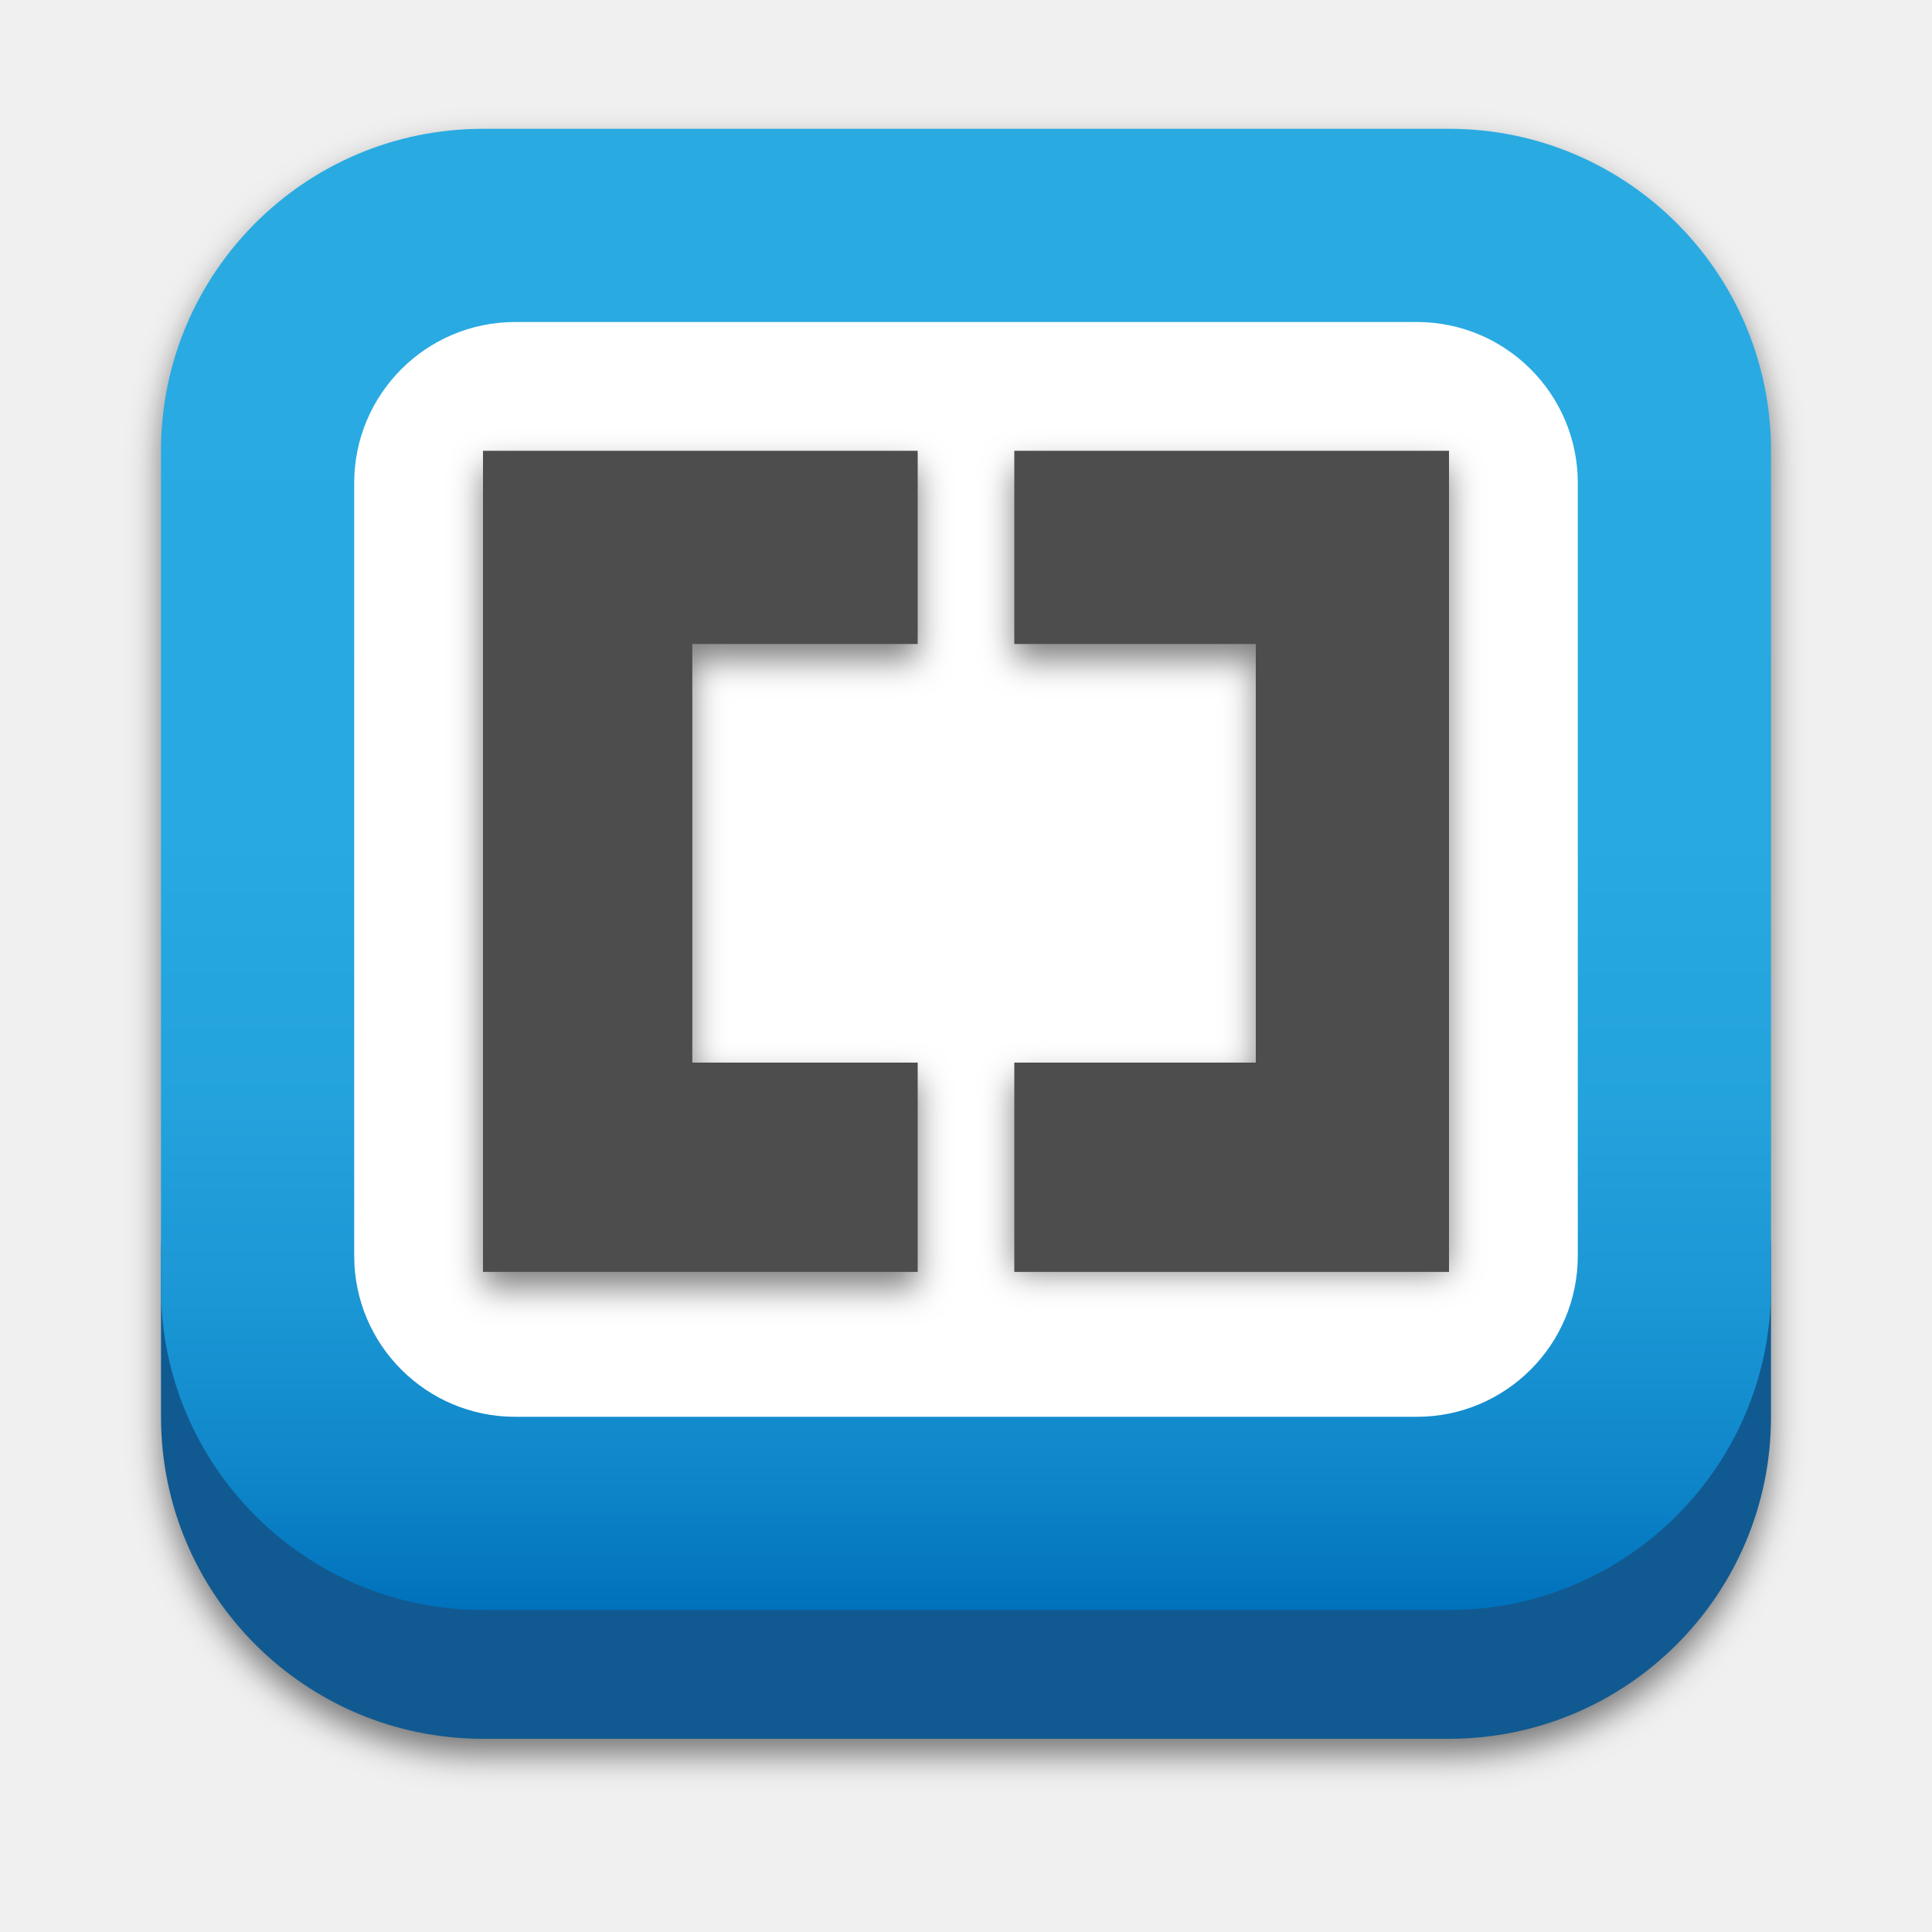
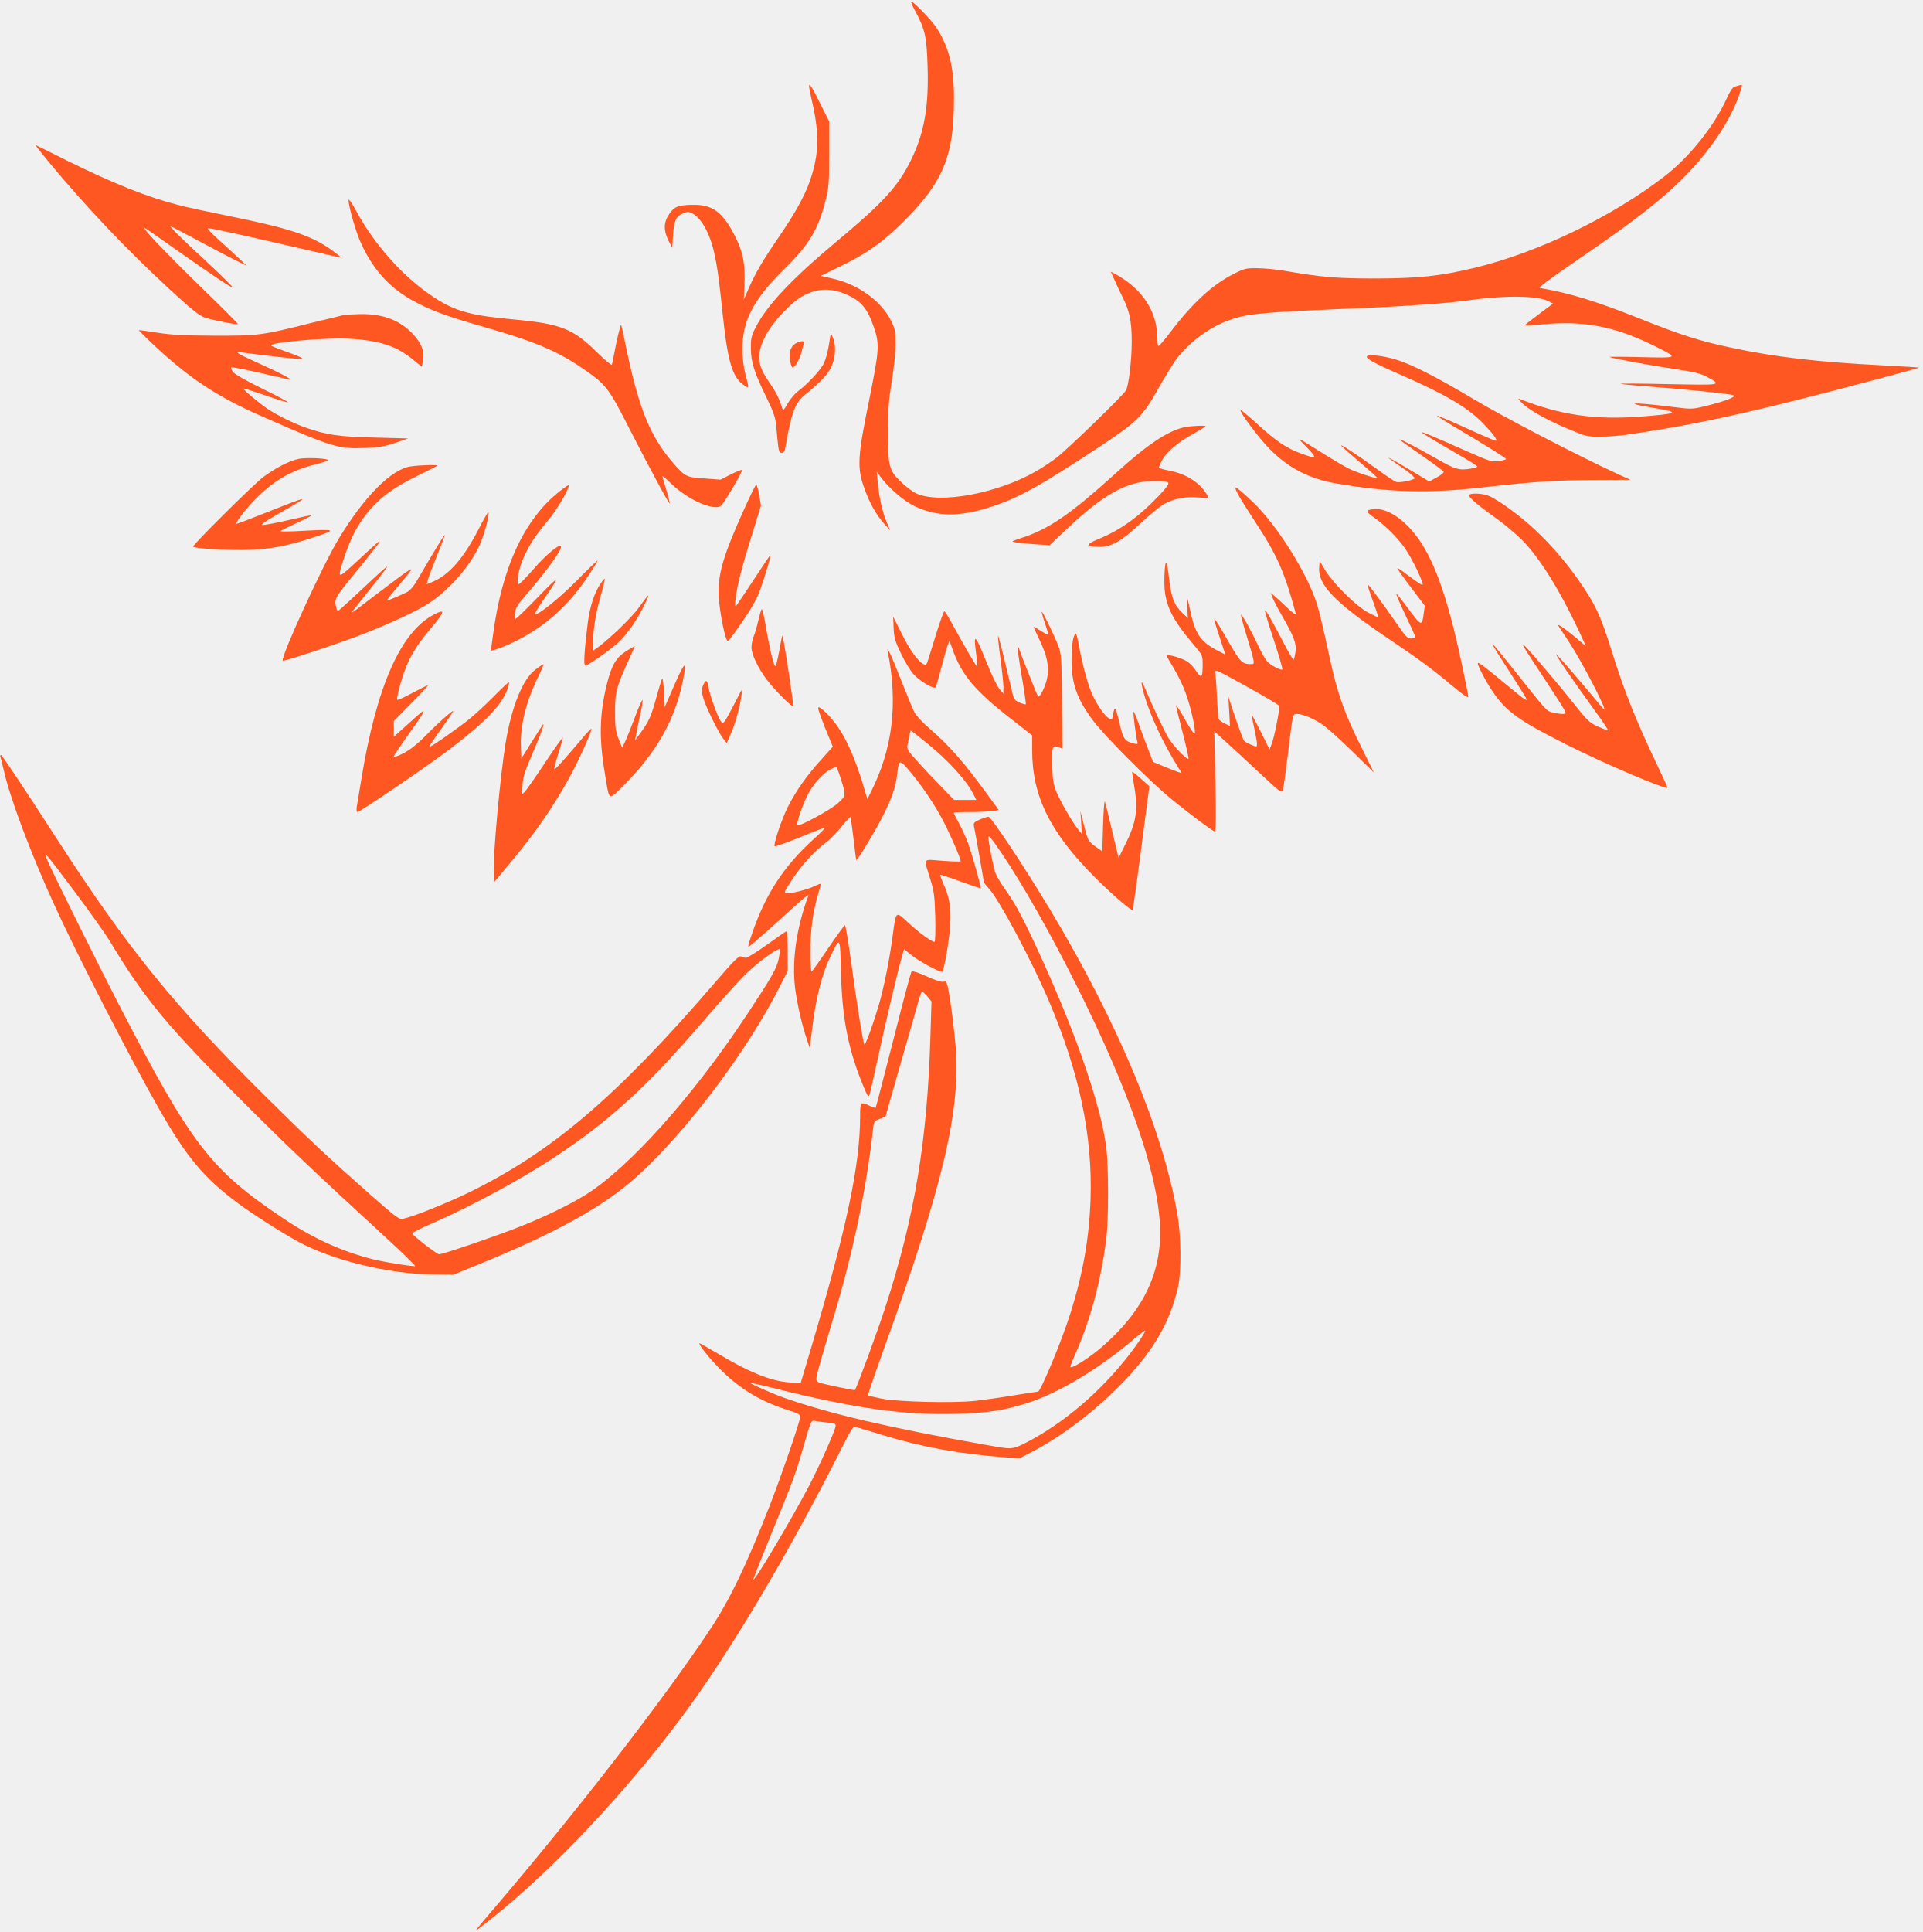
- <svg xmlns="http://www.w3.org/2000/svg" width="120" height="120">
-   <defs>
-     <linearGradient id="frame" gradientUnits="userSpaceOnUse" x1="433.5" y1="-185" x2="433.5" y2="-277" gradientTransform="matrix(1 0 0 -1 -373.5 -177)">
-       <stop offset="0" stop-color="#29abe2" />
-       <stop offset="0.476" stop-color="#28a9e1" />
-       <stop offset="0.664" stop-color="#23a2dc" />
-       <stop offset="0.801" stop-color="#1a96d4" />
-       <stop offset="0.913" stop-color="#0e85c9" />
-       <stop offset="1" stop-color="#0071bc" />
-     </linearGradient>
-     <filter id="blur" x="-10" y="-10" width="12" height="12">
-       <feGaussianBlur in="SourceGraphic" stdDeviation="1" />
-     </filter>
-   </defs>
-   <rect x="10" y="9" width="100" height="100" rx="20" opacity=".5" filter="url(#blur)" />
-   <rect x="10" y="58" width="100" height="50" rx="20" fill="#115a91" />
-   <rect x="10" y="8" width="100" height="92" rx="20" fill="url(#frame)" />
-   <rect x="22" y="20" width="76" height="68" rx="10" fill="#fff" />
-   <path opacity=".5" filter="url(#blur)" d="M57,29v12H43v26h14v13H30V29H57M90,28v51H63V67h15V41H63V29H90" />
-   <path fill="#4d4d4d" d="M57,28v12H43v26h14v13H30V28H57M90,28v51H63V66h15V40H63V28H90" />
+ <svg xmlns="http://www.w3.org/2000/svg" version="1.0" width="1274pt" height="1280pt" viewBox="0 0 1274 1280" preserveAspectRatio="xMidYMid meet">
+   <g transform="translate(0,1280) scale(0.1,-0.1)" fill="#ff5722" stroke="none">
+     <path d="M6070 12718 c60 -114 71 -162 77 -354 9 -273 -22 -446 -112 -629 -85 -171 -184 -279 -490 -534 -304 -254 -468 -429 -541 -577 -25 -50 -29 -71 -28 -134 1 -90 22 -158 104 -325 48 -99 59 -132 64 -190 16 -172 16 -175 36 -175 14 0 21 10 25 38 40 231 64 294 131 348 105 85 152 136 175 187 26 61 30 137 10 186 l-15 35 -13 -79 c-7 -43 -21 -96 -32 -119 -18 -43 -108 -140 -174 -189 -20 -15 -50 -51 -67 -80 -24 -43 -30 -48 -36 -32 -22 69 -40 105 -88 175 -82 119 -86 185 -18 314 43 82 162 209 237 252 97 56 193 59 299 11 96 -44 134 -91 177 -215 39 -113 36 -150 -31 -482 -77 -377 -81 -447 -33 -583 35 -99 81 -181 136 -241 l37 -41 -25 58 c-27 64 -50 166 -59 267 l-6 65 22 -30 c55 -76 156 -163 230 -199 149 -71 302 -72 514 -1 182 60 320 138 715 398 243 161 282 199 383 379 38 68 89 151 112 185 78 110 212 215 339 264 134 52 202 59 930 89 273 12 549 32 675 50 237 34 459 32 530 -5 l32 -16 -96 -72 c-52 -39 -94 -72 -93 -73 1 -2 64 2 140 9 275 22 475 -20 745 -157 134 -68 135 -68 -113 -62 -121 3 -215 3 -210 1 23 -10 272 -56 428 -79 132 -20 179 -31 218 -52 103 -57 104 -56 -252 -49 -178 4 -322 5 -319 2 3 -2 77 -10 165 -16 245 -18 568 -51 584 -60 18 -11 -60 -40 -185 -71 -91 -22 -93 -22 -220 -6 -275 34 -342 29 -111 -9 166 -27 146 -37 -111 -56 -296 -21 -518 11 -787 116 -17 7 -17 5 5 -19 41 -45 162 -115 303 -174 128 -54 135 -56 222 -55 50 0 126 6 170 12 390 57 654 111 1135 231 250 62 801 209 807 214 2 2 -104 8 -235 15 -434 22 -717 55 -1007 117 -206 43 -338 85 -610 194 -289 115 -465 169 -660 202 -13 2 60 57 230 173 468 319 664 479 833 679 125 150 212 294 258 429 22 66 23 68 4 63 -11 -4 -28 -8 -37 -11 -11 -3 -33 -37 -52 -81 -80 -177 -244 -383 -405 -508 -350 -271 -842 -509 -1266 -611 -227 -54 -364 -69 -650 -70 -268 0 -358 8 -615 52 -49 8 -127 16 -172 16 -76 1 -87 -2 -156 -37 -143 -72 -276 -195 -422 -388 -40 -53 -76 -94 -79 -91 -3 4 -6 25 -6 48 0 183 -101 335 -287 434 l-22 11 25 -55 c13 -31 38 -82 54 -115 46 -92 60 -159 60 -295 0 -121 -20 -288 -38 -321 -17 -32 -393 -396 -461 -447 -36 -27 -94 -66 -131 -87 -256 -149 -647 -222 -800 -148 -25 12 -70 47 -102 78 -77 75 -83 100 -83 330 0 150 5 213 25 335 14 86 25 191 25 245 0 85 -3 101 -30 155 -66 132 -220 243 -390 280 l-76 17 121 59 c174 84 277 155 403 277 286 278 360 452 359 842 0 207 -34 342 -117 468 -35 52 -151 172 -166 172 -5 0 9 -33 31 -72z" />
+     <path d="M5376 12153 c51 -217 53 -345 7 -502 -34 -120 -97 -239 -227 -429 -110 -161 -153 -236 -203 -352 l-24 -55 4 85 c7 147 -7 223 -57 325 -83 168 -152 221 -286 218 -96 -1 -123 -12 -157 -64 -36 -54 -36 -107 -3 -173 l25 -49 5 84 c7 98 19 125 66 145 30 13 38 13 64 -1 58 -30 115 -133 143 -260 21 -93 33 -184 56 -405 34 -322 65 -423 144 -474 32 -22 32 -22 7 74 -13 49 -20 108 -20 170 0 186 74 327 275 525 168 165 228 265 277 462 20 77 23 115 23 303 l0 215 -58 116 c-77 156 -90 165 -61 42z" />
+     <path d="M319 11732 c247 -298 517 -583 799 -843 153 -141 203 -181 240 -193 54 -18 212 -49 218 -43 3 2 -99 104 -225 226 -245 237 -436 438 -386 407 17 -10 111 -76 210 -146 249 -175 365 -252 365 -242 0 5 -73 77 -162 160 -172 159 -256 242 -246 242 4 0 89 -44 190 -99 101 -54 213 -113 248 -130 l65 -32 -50 48 c-28 26 -88 82 -134 123 -46 40 -79 76 -73 78 11 3 254 -50 647 -142 127 -30 231 -53 233 -51 2 2 -26 24 -61 49 -133 95 -274 142 -662 221 -148 30 -306 64 -350 76 -209 53 -433 143 -745 297 -107 54 -198 99 -204 101 -5 2 33 -46 83 -107z" />
+     <path d="M2310 11474 c0 -43 49 -214 83 -287 87 -188 203 -310 381 -399 109 -55 205 -89 450 -159 322 -93 468 -154 637 -270 157 -108 170 -124 315 -409 146 -284 257 -490 262 -485 2 2 -8 42 -22 88 -14 47 -26 88 -26 92 0 4 21 -14 48 -40 92 -92 229 -165 308 -165 32 0 36 6 105 120 40 66 69 123 66 126 -3 3 -36 -10 -74 -29 l-68 -35 -106 8 c-121 8 -128 11 -206 100 -157 181 -231 365 -318 789 -14 69 -27 126 -29 128 -4 4 -30 -102 -46 -192 -6 -33 -13 -65 -15 -71 -2 -7 -48 32 -102 85 -157 155 -239 186 -553 215 -258 23 -367 51 -486 122 -213 128 -423 354 -556 601 -28 52 -48 79 -48 67z" />
+     <path d="M2280 10713 c-14 -3 -113 -27 -220 -53 -324 -82 -351 -85 -640 -84 -200 1 -281 5 -378 20 -67 11 -122 18 -122 16 0 -2 38 -40 83 -83 251 -236 430 -355 741 -491 455 -200 496 -213 676 -206 93 4 132 11 200 34 l85 29 -225 6 c-235 6 -312 17 -446 63 -80 27 -201 86 -262 128 -59 40 -164 129 -159 134 2 2 68 -19 147 -46 78 -28 145 -48 148 -45 3 2 -75 44 -172 91 -112 55 -183 96 -193 111 -9 13 -13 26 -10 29 3 3 85 -13 183 -35 99 -23 190 -43 204 -46 32 -6 -81 53 -225 117 -124 56 -144 69 -94 63 179 -24 381 -46 399 -43 15 2 -16 17 -86 42 -60 21 -113 42 -117 46 -23 20 352 54 508 46 209 -10 321 -47 435 -141 l55 -45 8 39 c12 60 -7 112 -62 173 -87 95 -200 139 -351 137 -47 -1 -96 -4 -110 -6z" />
+     <path d="M5283 10530 c-38 -16 -56 -55 -49 -107 3 -26 10 -51 15 -56 12 -12 48 45 62 98 5 22 12 48 15 58 6 19 -8 21 -43 7z" />
+     <path d="M9061 10441 c-19 -12 39 -45 214 -121 311 -136 461 -225 563 -335 65 -69 90 -105 73 -105 -6 0 -95 38 -197 85 -103 47 -189 83 -191 81 -2 -2 52 -36 119 -76 206 -122 338 -204 338 -211 0 -4 -22 -10 -49 -14 -46 -6 -59 -2 -232 75 -201 89 -279 122 -279 116 0 -4 107 -68 278 -167 50 -29 92 -56 92 -60 0 -3 -17 -9 -37 -13 -85 -14 -105 -8 -233 65 -143 81 -241 132 -245 127 -1 -2 63 -48 143 -103 80 -55 147 -105 149 -111 2 -6 -19 -23 -46 -37 l-49 -27 -115 69 c-63 38 -125 74 -138 80 -24 12 -24 11 0 -6 14 -10 56 -40 94 -66 38 -27 65 -52 61 -57 -15 -13 -102 -30 -121 -23 -10 3 -63 38 -118 78 -147 106 -262 181 -246 161 8 -9 65 -60 128 -113 62 -53 112 -97 110 -100 -7 -6 -140 38 -192 64 -27 14 -97 55 -155 91 -202 126 -193 123 -120 48 72 -74 67 -79 -34 -42 -98 35 -164 79 -289 192 -61 56 -114 100 -116 98 -10 -10 123 -189 194 -260 127 -127 261 -196 445 -228 344 -59 616 -66 985 -23 305 35 486 47 745 47 l215 1 -90 41 c-268 124 -749 374 -950 494 -245 146 -409 230 -515 262 -80 24 -170 35 -189 23z" />
+     <path d="M7846 9969 c-110 -26 -242 -114 -446 -299 -311 -281 -450 -376 -634 -435 -66 -22 -67 -23 -35 -28 19 -4 77 -9 129 -13 l96 -6 112 106 c246 232 399 317 574 319 53 1 92 -3 99 -10 8 -8 -8 -31 -61 -87 -134 -141 -256 -228 -402 -288 -88 -36 -86 -51 7 -51 82 0 145 36 271 154 61 57 133 116 160 131 67 36 150 51 230 42 63 -6 66 -6 56 12 -46 84 -138 144 -254 166 -38 7 -68 16 -68 21 0 4 9 25 20 46 27 53 102 118 203 174 48 27 87 51 87 53 0 7 -104 2 -144 -7z" />
+     <path d="M1980 9760 c-63 -13 -154 -60 -236 -121 -63 -47 -464 -445 -464 -460 0 -11 185 -24 325 -23 165 1 292 24 470 83 162 53 157 56 -72 44 -79 -5 -143 -5 -143 -2 0 3 47 27 105 54 58 26 104 50 102 52 -2 1 -72 -13 -156 -33 -84 -19 -162 -34 -173 -32 -12 2 26 28 110 76 71 40 138 79 148 87 26 20 -9 8 -240 -84 -98 -39 -183 -71 -188 -71 -12 0 41 74 99 136 129 140 253 215 422 257 52 13 90 26 84 30 -19 12 -147 16 -193 7z" />
+     <path d="M2722 9710 c-129 -19 -309 -200 -479 -482 -105 -173 -387 -788 -369 -805 6 -6 297 89 484 158 167 63 350 144 449 201 143 81 295 246 368 399 32 68 72 215 61 226 -2 2 -32 -49 -65 -114 -100 -194 -196 -303 -305 -348 l-38 -16 7 28 c3 15 31 88 61 162 30 73 53 135 51 137 -3 3 -73 -113 -190 -313 -19 -31 -43 -58 -62 -67 -45 -22 -126 -56 -132 -56 -2 0 10 17 27 38 17 20 59 71 93 112 75 90 68 87 -163 -88 -209 -159 -198 -151 -184 -132 6 8 49 62 95 120 47 58 98 123 114 145 27 37 28 38 5 20 -14 -11 -87 -78 -163 -150 -76 -71 -142 -131 -147 -133 -4 -2 -11 15 -15 37 -8 48 -3 56 170 266 58 72 111 139 117 150 11 22 6 17 -151 -128 -122 -113 -125 -113 -90 -1 49 160 110 273 201 369 73 79 156 135 307 209 62 30 116 58 119 61 8 7 -113 4 -176 -5z" />
+     <path d="M3710 9546 c-235 -184 -384 -504 -443 -954 l-14 -103 26 6 c14 4 53 18 86 33 220 97 392 244 530 452 36 53 65 101 65 105 0 5 -62 -54 -137 -131 -122 -123 -264 -236 -278 -222 -3 3 26 50 64 105 108 157 102 158 -46 5 -76 -78 -142 -143 -147 -142 -5 0 -6 18 -3 40 4 30 18 56 54 96 151 175 259 322 251 345 -7 21 -101 -57 -183 -152 -47 -54 -91 -99 -97 -99 -21 0 1 113 37 187 41 87 71 132 159 238 59 70 145 219 134 230 -2 2 -28 -15 -58 -39z" />
+     <path d="M4936 9437 c-145 -320 -181 -444 -173 -592 7 -110 45 -297 61 -292 6 2 50 61 98 132 59 86 97 154 116 209 34 94 73 226 66 226 -3 0 -52 -73 -110 -162 -59 -90 -111 -167 -116 -173 -7 -7 -8 8 -4 45 11 90 42 213 108 423 l61 198 -12 69 c-7 39 -16 70 -19 70 -4 0 -38 -69 -76 -153z" />
+     <path d="M8211 9513 c18 -32 69 -112 112 -178 139 -211 191 -328 264 -600 3 -13 -18 2 -58 40 -35 34 -74 69 -87 80 l-22 18 16 -39 c9 -21 36 -73 60 -114 80 -139 97 -185 89 -240 -4 -28 -10 -50 -13 -50 -4 0 -29 42 -56 93 -92 176 -128 238 -133 233 -3 -2 23 -90 58 -195 35 -104 60 -193 57 -196 -8 -8 -66 21 -96 48 -13 12 -41 60 -63 107 -48 103 -109 213 -115 207 -2 -2 16 -70 41 -151 49 -162 52 -176 31 -176 -66 0 -73 8 -159 156 -45 79 -85 144 -89 144 -4 0 11 -53 33 -117 21 -64 39 -118 39 -119 0 -1 -29 14 -65 33 -101 54 -137 109 -169 266 -8 38 -16 71 -18 73 -2 2 -2 -27 0 -64 l4 -67 -37 35 c-53 49 -73 102 -87 221 -6 57 -14 108 -18 112 -12 14 -19 -142 -9 -204 17 -108 65 -194 185 -335 63 -74 64 -77 64 -134 0 -92 -7 -99 -46 -42 -22 33 -48 57 -76 70 -41 20 -118 39 -118 30 0 -3 22 -42 49 -86 27 -45 63 -119 79 -165 32 -88 66 -236 60 -265 -2 -10 -27 24 -62 86 -32 57 -60 102 -62 100 -2 -2 17 -82 42 -177 25 -95 43 -175 40 -178 -9 -10 -102 86 -134 140 -28 47 -107 214 -158 336 -24 56 -25 30 -2 -50 38 -134 128 -328 225 -482 l24 -39 -23 7 c-13 4 -55 21 -95 37 l-72 30 -29 76 c-17 42 -45 118 -63 169 -18 51 -35 91 -37 88 -5 -4 16 -167 25 -199 5 -16 1 -18 -23 -12 -60 15 -71 30 -94 131 -12 52 -25 97 -30 100 -4 2 -10 -14 -14 -36 -6 -40 -7 -41 -29 -27 -35 23 -94 114 -121 187 -26 69 -55 181 -76 291 -17 95 -21 101 -36 55 -7 -22 -13 -85 -13 -140 -1 -162 34 -263 142 -408 77 -103 368 -395 510 -513 130 -107 287 -224 300 -224 5 0 6 130 2 332 l-8 333 79 -72 c44 -39 144 -132 224 -207 140 -130 145 -134 152 -108 4 14 19 121 33 236 33 274 31 266 61 266 40 0 122 -36 182 -81 31 -24 118 -102 192 -175 l135 -133 -90 182 c-103 207 -151 342 -195 542 -60 276 -83 371 -107 435 -70 186 -227 438 -369 592 -55 59 -144 138 -156 138 -5 0 5 -26 23 -57z m68 -1271 c106 -59 196 -112 198 -119 6 -16 -33 -213 -51 -256 l-13 -32 -58 117 c-33 65 -60 116 -61 115 -1 -1 6 -40 17 -87 10 -47 19 -95 19 -108 0 -22 -1 -22 -37 -7 -21 9 -42 21 -48 26 -5 5 -31 74 -58 152 l-47 142 6 -98 5 -97 -35 17 c-19 9 -38 23 -40 30 -3 8 -8 71 -11 141 -3 70 -8 140 -10 156 -6 36 -14 40 224 -92z" />
+     <path d="M9736 9521 c-8 -12 51 -64 174 -151 58 -41 137 -108 178 -149 115 -116 252 -337 377 -605 l45 -98 -57 49 c-60 51 -117 93 -127 93 -3 0 14 -28 38 -62 63 -92 138 -223 212 -369 58 -117 71 -153 40 -115 -113 138 -300 355 -304 352 -4 -5 103 -162 261 -380 48 -66 85 -121 83 -124 -3 -2 -32 9 -66 24 -57 26 -70 38 -177 173 -115 144 -310 371 -319 371 -8 0 9 -27 135 -218 66 -100 128 -196 136 -212 15 -30 15 -30 -12 -30 -16 0 -45 5 -65 10 -42 12 -34 4 -248 273 -188 236 -191 236 -40 2 53 -82 102 -160 109 -173 11 -21 11 -23 -6 -14 -10 6 -63 48 -118 94 -141 117 -185 151 -191 145 -7 -7 51 -121 98 -189 87 -130 175 -193 483 -348 261 -132 675 -308 675 -287 0 3 -30 68 -66 144 -147 310 -216 481 -303 759 -71 225 -101 292 -187 422 -98 147 -197 264 -317 378 -98 93 -247 203 -312 229 -38 17 -121 20 -129 6z" />
+     <path d="M9078 9423 c-27 -7 -22 -17 30 -53 72 -52 150 -129 198 -196 41 -57 104 -181 119 -233 7 -23 5 -22 -41 9 -27 19 -66 47 -86 63 -21 16 -38 25 -38 22 0 -4 41 -62 91 -128 l91 -120 -7 -51 c-11 -87 -15 -86 -100 28 -43 59 -80 104 -82 102 -2 -2 25 -66 61 -142 36 -75 66 -141 66 -146 0 -4 -13 -8 -28 -8 -25 0 -37 13 -92 93 -100 144 -192 268 -196 264 -3 -2 13 -52 35 -111 21 -58 36 -106 34 -106 -3 0 -33 15 -67 32 -77 41 -227 189 -282 277 l-39 65 -3 -43 c-9 -116 103 -232 454 -469 228 -154 286 -197 458 -340 42 -35 76 -57 76 -50 0 26 -62 316 -95 448 -88 348 -174 545 -295 674 -91 96 -185 139 -262 119z" />
+     <path d="M3981 8935 c-42 -61 -72 -153 -86 -263 -22 -174 -29 -282 -17 -282 18 0 159 99 217 151 62 57 126 149 179 259 39 79 31 74 -47 -34 -44 -60 -194 -204 -268 -257 l-29 -20 0 53 c1 89 18 198 51 311 17 60 29 110 27 112 -2 2 -14 -11 -27 -30z" />
+     <path d="M5047 8764 c-4 -7 -14 -42 -23 -80 -8 -37 -22 -83 -30 -102 -8 -19 -14 -51 -14 -71 0 -46 44 -139 103 -216 55 -72 164 -181 173 -173 5 6 -63 458 -71 466 -2 2 -11 -41 -20 -95 -10 -54 -21 -102 -25 -106 -10 -11 -38 105 -65 263 -11 69 -24 120 -28 114z" />
+     <path d="M2875 8728 c-220 -114 -380 -477 -480 -1088 -14 -85 -28 -170 -31 -187 -2 -18 -1 -33 4 -33 17 0 444 290 597 405 245 185 355 297 396 404 10 28 15 51 11 51 -4 0 -50 -43 -102 -96 -52 -53 -124 -119 -160 -148 -81 -65 -260 -190 -265 -184 -2 2 30 51 71 108 42 58 80 114 86 125 14 24 -86 -62 -167 -145 -33 -34 -80 -76 -105 -95 -49 -36 -120 -69 -120 -55 0 4 40 64 88 132 89 124 118 168 107 168 -3 0 -48 -38 -100 -86 l-95 -85 0 52 0 52 117 119 c64 65 113 118 109 118 -5 0 -51 -23 -103 -51 -52 -28 -97 -49 -100 -45 -8 8 24 129 56 211 32 83 78 156 152 245 109 129 116 151 34 108z" />
+     <path d="M6205 8603 c-26 -82 -51 -163 -56 -180 -9 -28 -13 -31 -29 -23 -38 20 -94 98 -146 205 l-55 110 3 -75 c3 -66 9 -87 50 -172 25 -53 62 -113 82 -135 39 -44 134 -100 145 -87 5 5 22 64 39 131 18 67 37 134 43 150 l11 28 18 -50 c61 -177 151 -283 407 -481 l123 -96 0 -98 c0 -305 119 -546 417 -844 109 -109 240 -222 248 -214 5 4 40 263 93 676 l19 143 -55 49 c-31 28 -57 48 -59 47 -1 -2 4 -41 12 -88 29 -163 16 -247 -59 -396 l-43 -87 -43 179 c-23 99 -45 187 -48 195 -4 8 -9 -63 -12 -158 l-5 -173 -42 30 c-52 38 -53 39 -80 146 l-23 90 5 -75 4 -75 -23 28 c-39 48 -116 182 -144 248 -21 53 -27 83 -29 174 -4 125 1 141 41 125 l27 -10 -3 313 c-3 289 -5 316 -24 367 -27 70 -106 232 -110 227 -2 -2 7 -37 21 -77 14 -40 24 -75 22 -76 -1 -2 -24 10 -50 27 -26 16 -47 27 -47 25 0 -2 18 -42 40 -88 49 -103 64 -175 50 -247 -11 -58 -49 -136 -61 -124 -7 8 -110 267 -124 311 -4 13 -9 21 -12 19 -2 -3 10 -89 27 -192 18 -102 30 -188 28 -191 -3 -2 -21 3 -41 11 -29 12 -38 23 -45 52 -5 21 -28 118 -52 216 -23 98 -44 177 -46 175 -2 -3 5 -71 16 -152 11 -82 20 -167 20 -190 l-1 -41 -27 32 c-15 18 -57 105 -92 194 -69 171 -80 177 -61 36 6 -44 9 -82 7 -84 -4 -4 -89 143 -177 304 -19 35 -37 63 -41 63 -4 0 -28 -66 -53 -147z" />
+     <path d="M4148 8485 c-66 -42 -95 -92 -127 -220 -49 -201 -52 -360 -11 -600 30 -177 19 -171 122 -69 215 213 341 434 393 692 29 142 15 136 -55 -24 l-65 -149 -5 100 c-3 55 -8 95 -12 89 -4 -6 -21 -61 -38 -123 -33 -123 -50 -161 -105 -236 l-37 -50 7 35 c3 19 15 77 26 128 12 50 19 97 17 104 -2 6 -26 -47 -52 -118 -27 -71 -56 -144 -66 -163 l-17 -35 -24 60 c-20 50 -23 77 -23 179 0 132 9 165 94 350 22 47 38 85 37 85 -2 0 -28 -16 -59 -35z" />
+     <path d="M5884 8480 c68 -345 31 -645 -115 -932 l-21 -42 -33 110 c-47 152 -100 275 -157 360 -49 74 -130 154 -136 135 -3 -9 30 -98 83 -224 l14 -34 -80 -89 c-97 -108 -165 -205 -218 -310 -42 -84 -98 -251 -87 -261 3 -3 78 24 168 60 89 37 163 65 165 63 2 -2 -32 -37 -77 -77 -197 -180 -316 -362 -404 -618 -29 -83 -33 -101 -19 -90 31 23 174 150 287 254 60 55 107 93 104 84 -80 -215 -111 -431 -89 -615 13 -102 46 -249 79 -343 l18 -54 18 142 c22 182 63 347 114 453 71 148 69 151 75 -93 8 -317 50 -523 158 -778 19 -44 24 -51 31 -35 4 10 30 125 58 254 52 239 128 562 156 658 l15 53 57 -45 c50 -39 189 -113 197 -104 12 13 48 223 52 308 6 119 -4 184 -44 272 -14 32 -24 60 -22 62 2 2 63 -18 134 -44 72 -26 131 -46 133 -45 6 5 -56 226 -83 300 -15 39 -42 98 -61 133 -19 34 -34 65 -34 67 0 3 47 5 104 5 57 0 124 3 149 6 l46 7 -81 111 c-145 199 -249 319 -371 423 -49 42 -96 92 -107 114 -11 21 -49 113 -85 204 -35 90 -71 177 -80 192 -16 28 -16 28 -11 3z m253 -599 c144 -115 266 -249 314 -343 l19 -38 -73 0 -74 0 -90 93 c-49 50 -112 117 -139 147 -93 104 -87 91 -73 159 6 34 13 61 15 61 2 0 47 -35 101 -79z m-102 -198 c75 -91 143 -190 200 -293 51 -92 138 -290 131 -297 -2 -2 -57 -1 -121 4 -135 10 -125 25 -80 -122 25 -79 29 -111 33 -252 2 -94 0 -163 -5 -163 -19 0 -101 59 -172 125 -88 81 -82 86 -106 -90 -20 -152 -57 -335 -90 -450 -34 -116 -87 -265 -96 -265 -8 0 -47 243 -90 558 -18 127 -35 232 -40 232 -4 0 -53 -68 -109 -150 -56 -83 -106 -153 -111 -156 -5 -3 -9 52 -9 129 0 140 17 264 50 378 11 36 20 69 20 73 0 3 -18 -3 -40 -14 -45 -23 -163 -53 -191 -48 -15 3 -9 17 42 93 64 97 146 186 220 241 26 19 73 66 104 105 31 39 59 69 61 66 2 -2 11 -66 20 -143 9 -76 17 -140 19 -142 5 -6 110 166 166 273 66 126 95 209 105 298 11 99 14 99 89 10z m-467 -30 c40 -125 40 -124 -17 -176 -50 -44 -256 -156 -267 -144 -9 8 33 131 67 199 36 70 99 142 148 168 20 11 39 19 42 20 3 0 15 -30 27 -67z" />
+     <path d="M3547 8363 c-82 -61 -156 -242 -196 -483 -36 -215 -86 -761 -79 -869 l3 -55 96 115 c170 202 292 377 402 577 55 98 147 302 147 323 0 6 -30 -24 -66 -68 -120 -142 -176 -204 -181 -199 -2 2 9 47 26 100 17 53 31 102 31 109 0 6 -52 -67 -116 -163 -63 -96 -125 -184 -136 -195 l-20 -20 5 66 c3 51 17 95 65 205 54 124 84 208 70 194 -3 -3 -36 -54 -74 -115 l-69 -110 -3 80 c-5 138 32 290 112 456 24 49 41 89 37 88 -3 0 -28 -16 -54 -36z" />
+     <path d="M4659 8259 c-10 -25 -10 -41 0 -78 14 -56 102 -235 134 -275 l23 -29 27 61 c29 65 60 176 71 257 7 50 7 49 -43 -50 -28 -55 -58 -109 -66 -120 -16 -19 -17 -20 -30 -1 -19 25 -73 177 -81 226 -8 48 -17 50 -35 9z" />
+     <path d="M3 7784 c4 -11 13 -50 22 -87 40 -180 177 -546 329 -879 148 -327 508 -1029 699 -1363 182 -320 300 -461 524 -627 96 -71 274 -185 393 -251 227 -126 609 -219 905 -221 l130 -1 145 59 c535 217 855 394 1078 598 327 298 724 827 936 1245 l56 110 0 131 c0 73 -3 132 -7 132 -5 0 -64 -41 -133 -91 -69 -49 -132 -88 -140 -85 -8 2 -22 7 -31 10 -12 5 -53 -36 -160 -161 -662 -770 -1094 -1138 -1651 -1408 -146 -70 -357 -155 -424 -169 -29 -7 -42 3 -215 155 -283 250 -393 352 -678 634 -620 612 -936 1002 -1406 1730 -225 348 -355 544 -368 552 -5 3 -7 -3 -4 -13z m499 -901 c95 -127 198 -272 228 -322 229 -380 381 -563 880 -1061 290 -290 489 -479 948 -900 111 -102 197 -186 192 -188 -13 -5 -201 26 -275 44 -207 52 -398 138 -595 270 -485 325 -609 485 -1090 1414 -126 243 -407 809 -467 940 -45 100 -33 86 179 -197z m4658 -437 c-13 -62 -46 -120 -208 -365 -358 -542 -784 -1019 -1073 -1198 -101 -63 -269 -145 -429 -208 -157 -63 -515 -185 -540 -185 -15 0 -172 122 -178 138 -1 5 57 35 130 66 271 119 598 296 828 449 357 238 605 465 971 892 113 132 242 274 286 317 86 82 216 174 221 158 2 -5 -2 -34 -8 -64z" />
+     <path d="M6492 7370 c-36 -16 -42 -23 -38 -42 7 -29 66 -366 66 -373 0 -3 16 -22 35 -44 69 -76 279 -470 394 -738 203 -476 292 -895 278 -1318 -9 -259 -50 -492 -133 -755 -55 -177 -198 -520 -215 -520 -5 0 -76 -11 -157 -24 -81 -14 -197 -30 -258 -37 -154 -16 -512 -7 -624 15 -47 10 -87 19 -88 21 -2 2 42 131 98 287 401 1109 516 1593 483 2025 -7 82 -22 212 -34 291 -22 139 -24 143 -45 138 -15 -4 -55 9 -114 36 -53 24 -94 37 -99 32 -5 -5 -59 -209 -121 -454 -63 -245 -115 -447 -117 -449 -2 -3 -19 3 -38 12 -62 30 -65 27 -65 -66 0 -326 -88 -740 -327 -1545 l-66 -222 -44 0 c-129 0 -274 55 -499 188 -67 40 -125 72 -128 72 -13 0 59 -92 124 -159 129 -133 268 -220 443 -277 93 -30 102 -35 99 -56 -6 -43 -130 -402 -205 -593 -153 -390 -262 -615 -387 -804 -314 -475 -929 -1266 -1495 -1924 -36 -42 -64 -77 -61 -77 3 0 54 39 115 88 400 320 875 825 1246 1322 322 432 720 1102 1075 1810 48 95 65 121 78 117 9 -2 91 -27 182 -55 261 -80 527 -128 811 -147 l95 -7 85 44 c187 97 400 257 574 432 220 221 339 421 392 660 23 106 21 340 -6 491 -99 557 -395 1263 -843 2010 -175 290 -390 615 -408 614 -8 0 -34 -9 -58 -19z m145 -222 c142 -210 326 -535 496 -875 347 -692 535 -1233 554 -1587 16 -309 -106 -567 -381 -807 -80 -70 -201 -148 -212 -136 -2 2 9 34 25 70 104 231 176 494 212 777 16 121 16 487 0 609 -34 269 -194 736 -425 1244 -117 257 -173 364 -237 453 -33 45 -66 101 -74 125 -13 38 -45 204 -45 231 0 19 20 -5 87 -104z m-491 -950 l27 -33 -7 -230 c-21 -692 -104 -1195 -297 -1790 -54 -167 -192 -541 -203 -553 -5 -4 -37 2 -183 34 -64 14 -73 19 -73 38 0 22 16 81 125 446 123 414 208 824 250 1204 6 56 8 59 45 73 l38 15 102 357 c56 196 110 382 118 414 9 31 19 57 23 57 4 0 20 -15 35 -32z m1401 -2286 c-168 -244 -405 -469 -654 -618 -57 -34 -125 -70 -152 -79 -48 -16 -55 -15 -218 14 -630 112 -1024 204 -1323 309 -75 26 -231 95 -226 99 2 2 84 -16 182 -41 515 -128 838 -173 1183 -163 209 6 313 22 471 72 207 66 482 232 710 428 36 30 67 53 69 51 3 -2 -16 -34 -42 -72z m-2064 -537 c56 -6 58 -8 53 -31 -13 -48 -108 -261 -175 -389 -114 -218 -359 -630 -369 -621 -2 2 48 129 111 283 151 369 168 414 216 580 56 195 56 194 83 189 13 -3 49 -8 81 -11z" />
+   </g>
</svg>
